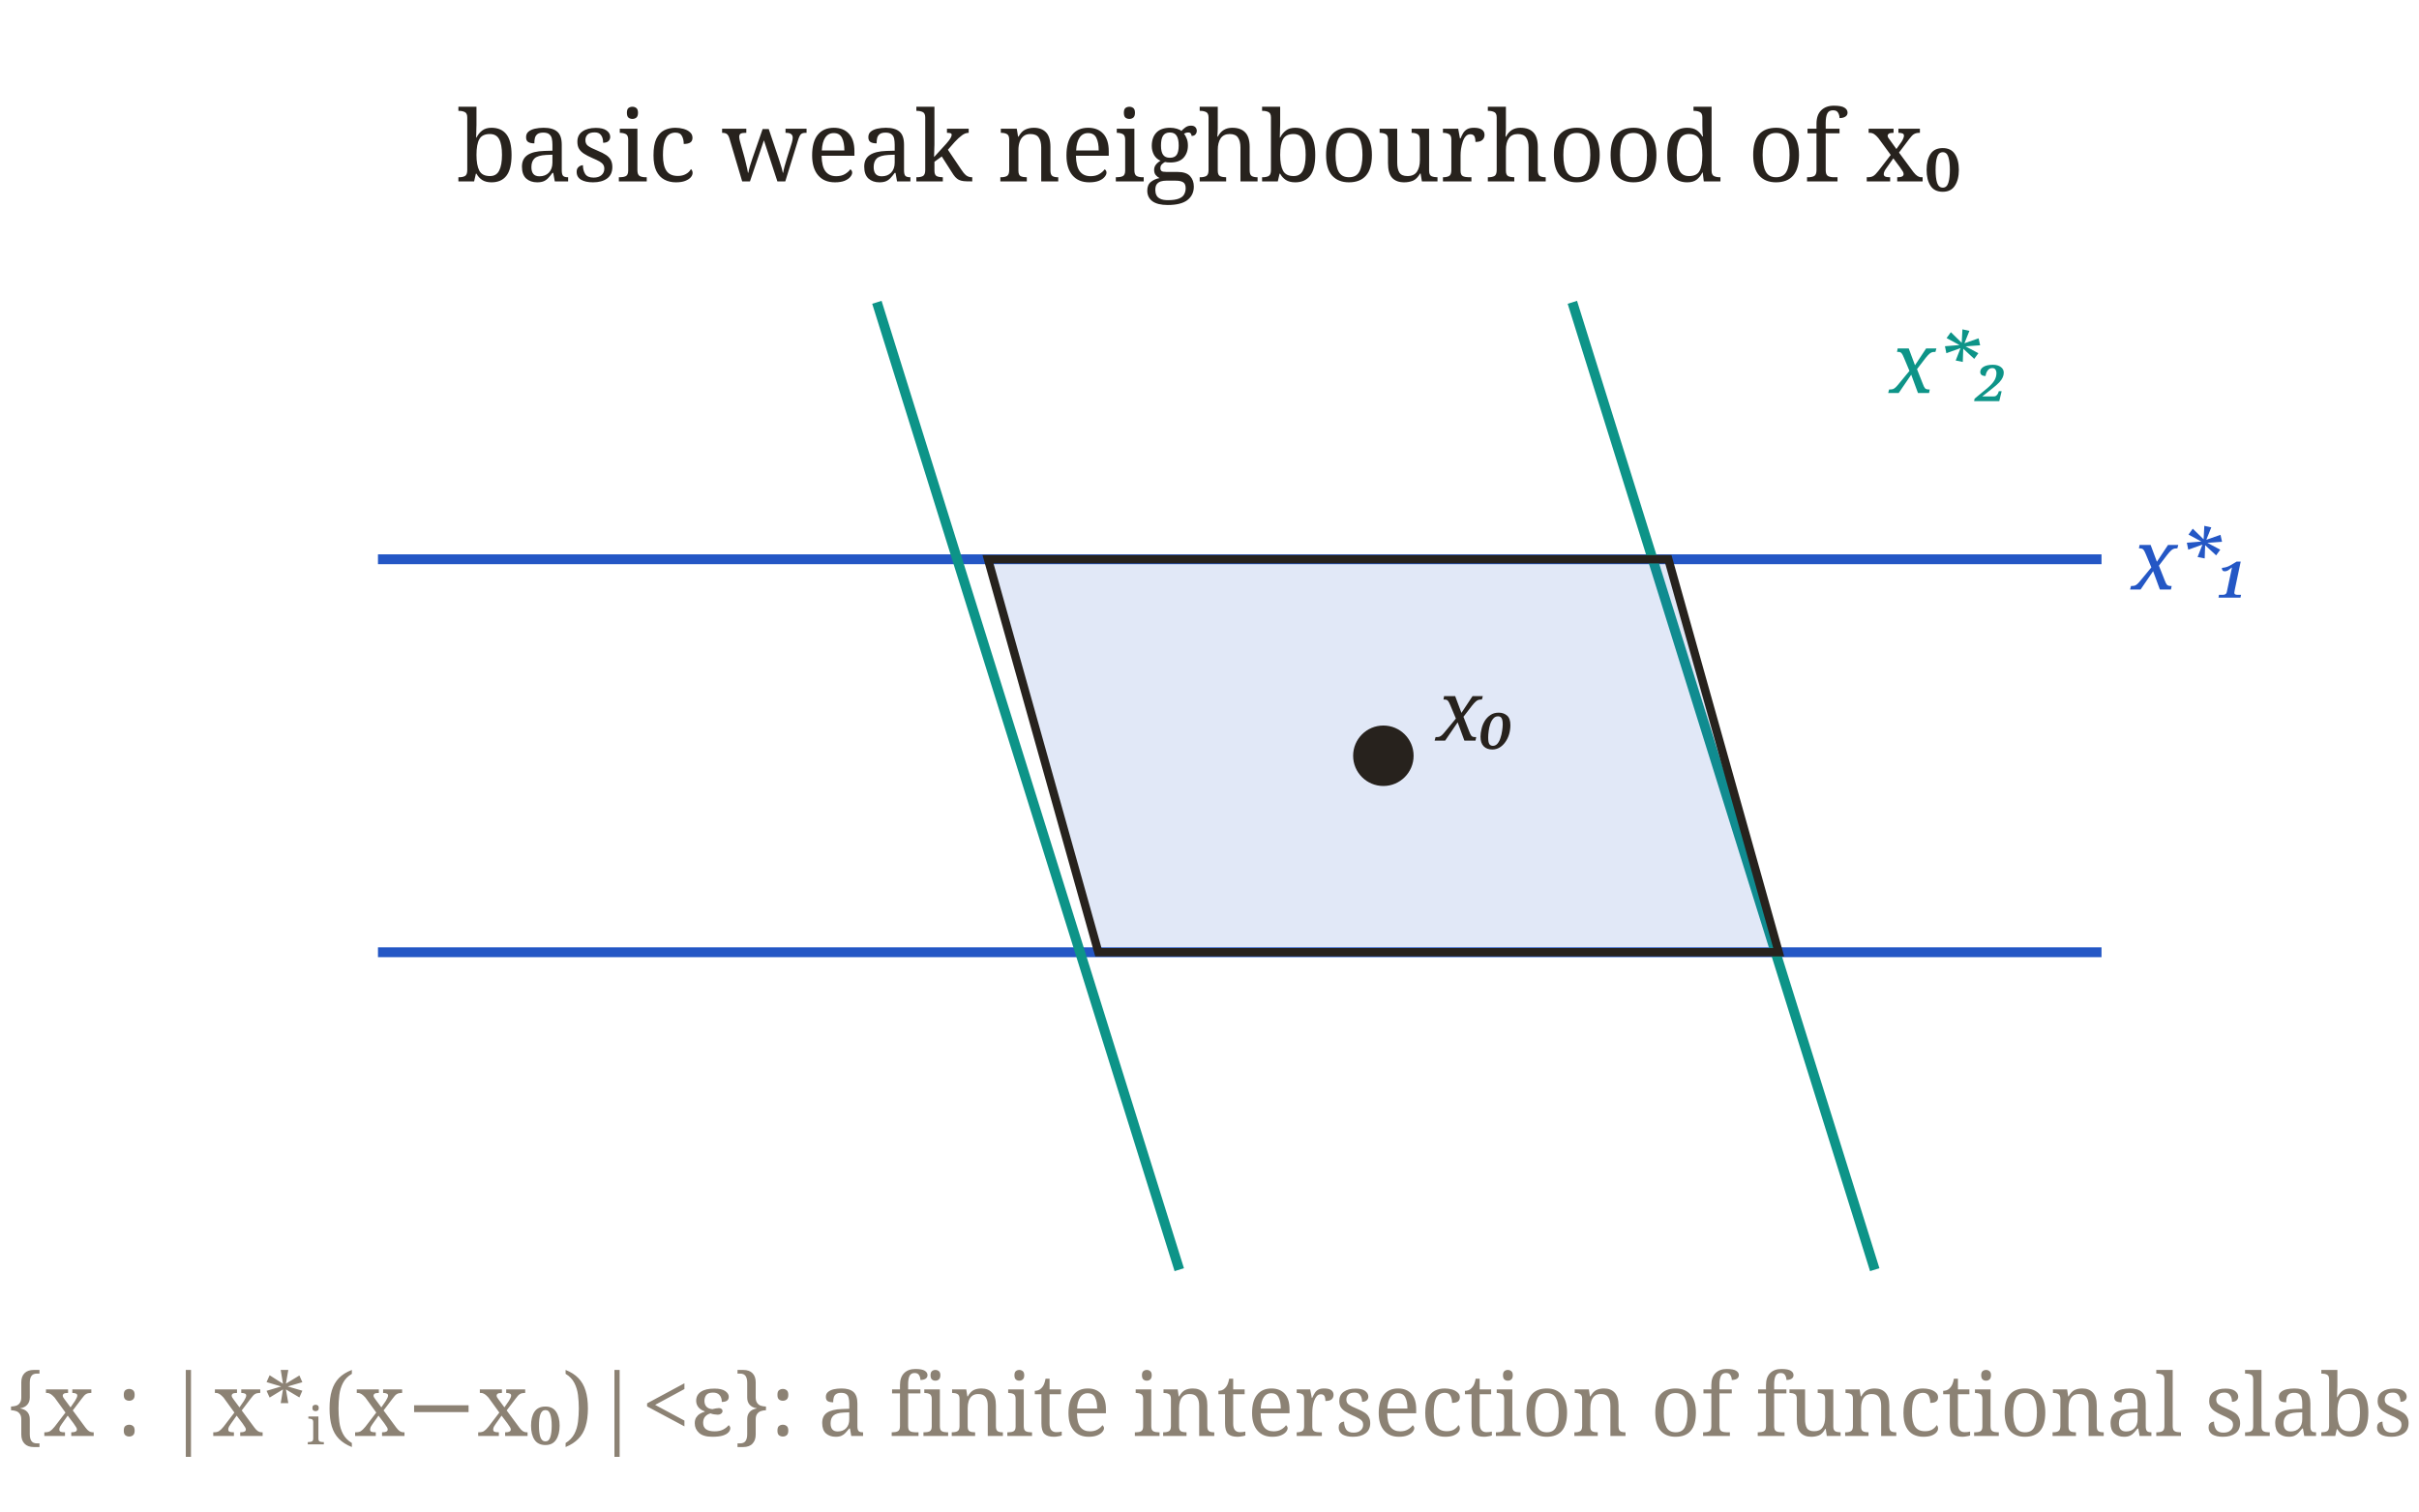
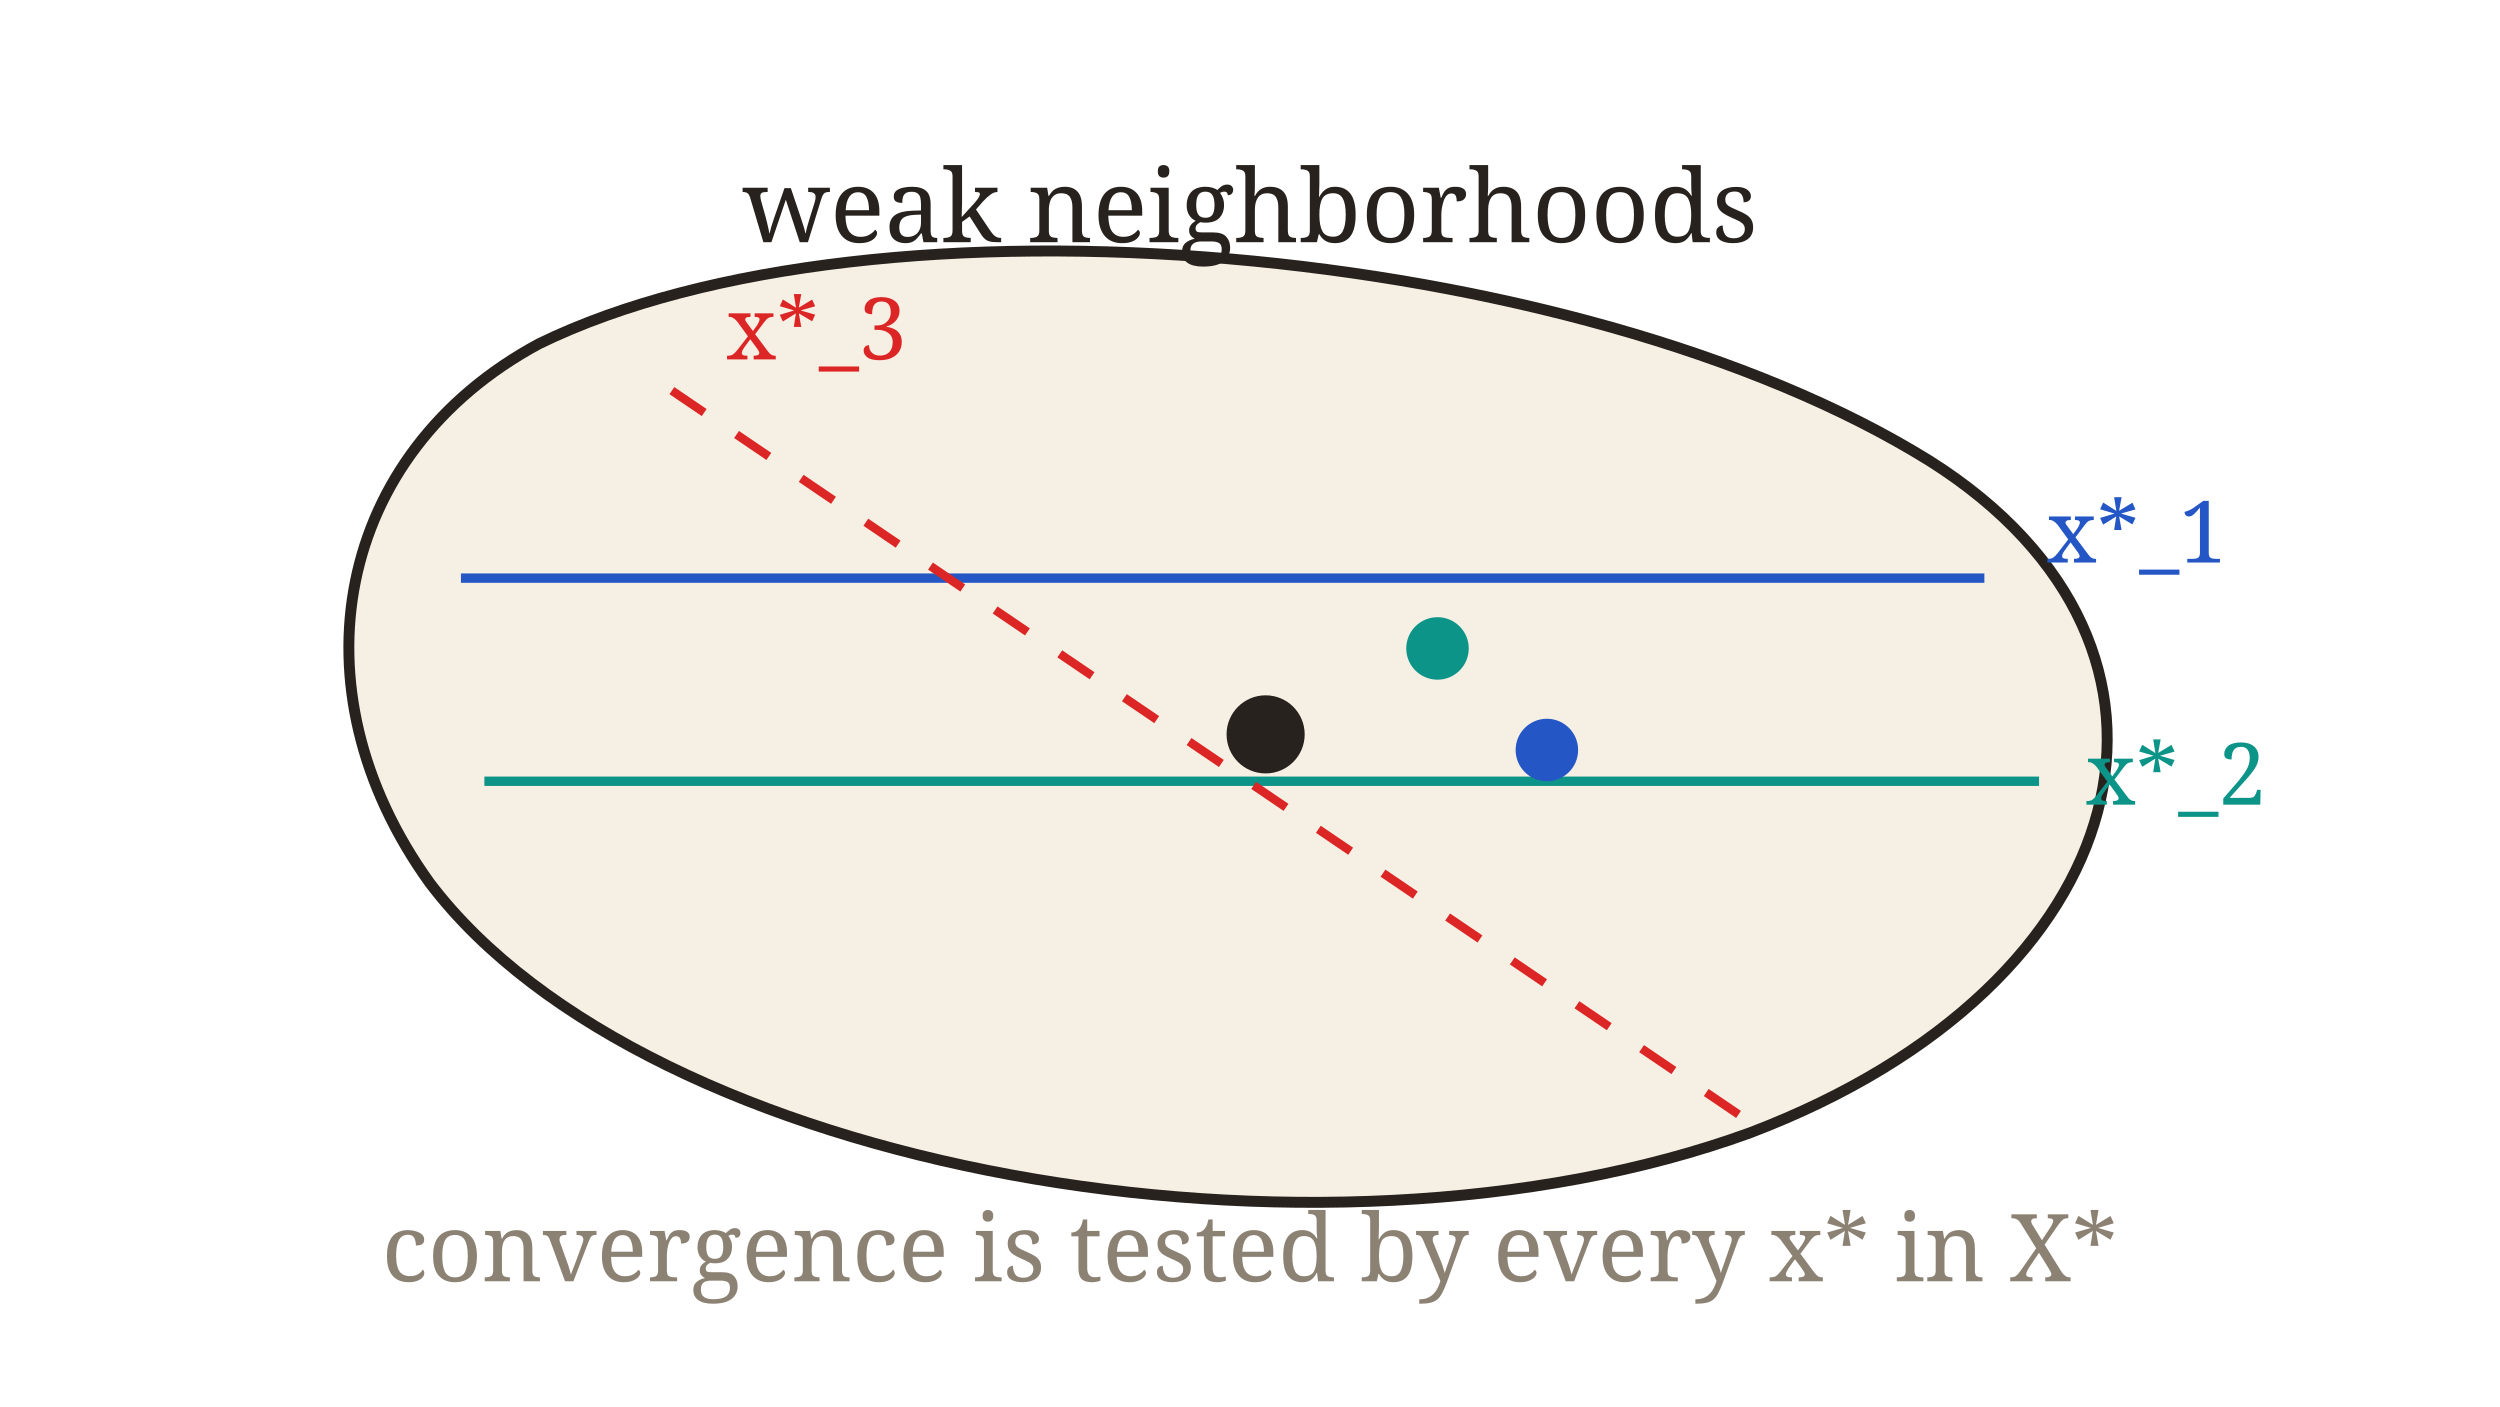
- <svg xmlns="http://www.w3.org/2000/svg" viewBox="0 0 320 200" font-family="'Newsreader',Georgia,serif" role="img" aria-label="A basic weak neighbourhood is a finite intersection of slabs cut out by functionals; convergence is tested against every functional in the dual">
-   <rect x="0" y="0" width="320" height="200" fill="none" />
-   <text x="160" y="24" font-size="13" text-anchor="middle" fill="var(--dia-ink,#27221d)">basic weak neighbourhood of x₀</text>
-   <line x1="50" y1="74" x2="278" y2="74" stroke="var(--dia-acc,#2457c5)" stroke-width="1.3" />
-   <line x1="50" y1="126" x2="278" y2="126" stroke="var(--dia-acc,#2457c5)" stroke-width="1.3" />
-   <line x1="116" y1="40" x2="156" y2="168" stroke="var(--dia-acc2,#0d9488)" stroke-width="1.3" />
-   <line x1="208" y1="40" x2="248" y2="168" stroke="var(--dia-acc2,#0d9488)" stroke-width="1.3" />
-   <polygon points="130.7,74 220.7,74 235.3,126 145.3,126" fill="var(--dia-acc,#2457c5)" fill-opacity="0.14" stroke="var(--dia-ink,#27221d)" stroke-width="1.1" />
-   <circle cx="183" cy="100" r="4" fill="var(--dia-ink,#27221d)" />
-   <text x="190" y="98" font-size="11" font-style="italic" fill="var(--dia-ink,#27221d)">x₀</text>
-   <text x="282" y="78" font-size="11" font-style="italic" fill="var(--dia-acc,#2457c5)">x*₁</text>
-   <text x="250" y="52" font-size="11" font-style="italic" fill="var(--dia-acc2,#0d9488)">x*₂</text>
-   <text x="160" y="190" font-size="11.5" text-anchor="middle" fill="var(--dia-mut,#8c8274)">{x : |x*ᵢ(x−x₀)|&lt;ε}: a finite intersection of functional slabs</text>
+ <svg xmlns="http://www.w3.org/2000/svg" viewBox="0 0 320 180" font-family="'Newsreader',Georgia,serif" role="img" aria-label="Weak topology is generated by scalar probes">
+   <rect x="0" y="0" width="320" height="180" fill="none" />
+   <path d="M69 44 C112 23 202 31 247 59 C285 83 274 126 224 145 C169 165 83 150 55 113 C37 88 43 58 69 44 Z" fill="var(--dia-space,#f6f0e4)" stroke="var(--dia-ink,#27221d)" stroke-width="1.4" />
+   <line x1="59" y1="74" x2="254" y2="74" stroke="var(--dia-acc,#2457c5)" stroke-width="1.2" />
+   <line x1="62" y1="100" x2="261" y2="100" stroke="var(--dia-acc2,#0d9488)" stroke-width="1.2" />
+   <line x1="86" y1="50" x2="226" y2="145" stroke="var(--dia-boundary,#dc2626)" stroke-width="1.1" stroke-dasharray="5 5" />
+   <circle cx="162" cy="94" r="5" fill="var(--dia-ink,#27221d)" />
+   <circle cx="198" cy="96" r="4" fill="var(--dia-acc,#2457c5)" />
+   <circle cx="184" cy="83" r="4" fill="var(--dia-acc2,#0d9488)" />
+   <text x="160" y="31" font-size="13" text-anchor="middle" fill="var(--dia-ink,#27221d)">weak neighborhoods</text>
+   <text x="262" y="72" font-size="11" fill="var(--dia-acc,#2457c5)">x*_1</text>
+   <text x="267" y="103" font-size="11" fill="var(--dia-acc2,#0d9488)">x*_2</text>
+   <text x="93" y="46" font-size="11" fill="var(--dia-boundary,#dc2626)">x*_3</text>
+   <text x="160" y="164" font-size="12" text-anchor="middle" fill="var(--dia-mut,#8c8274)">convergence is tested by every x* in X*</text>
</svg>
